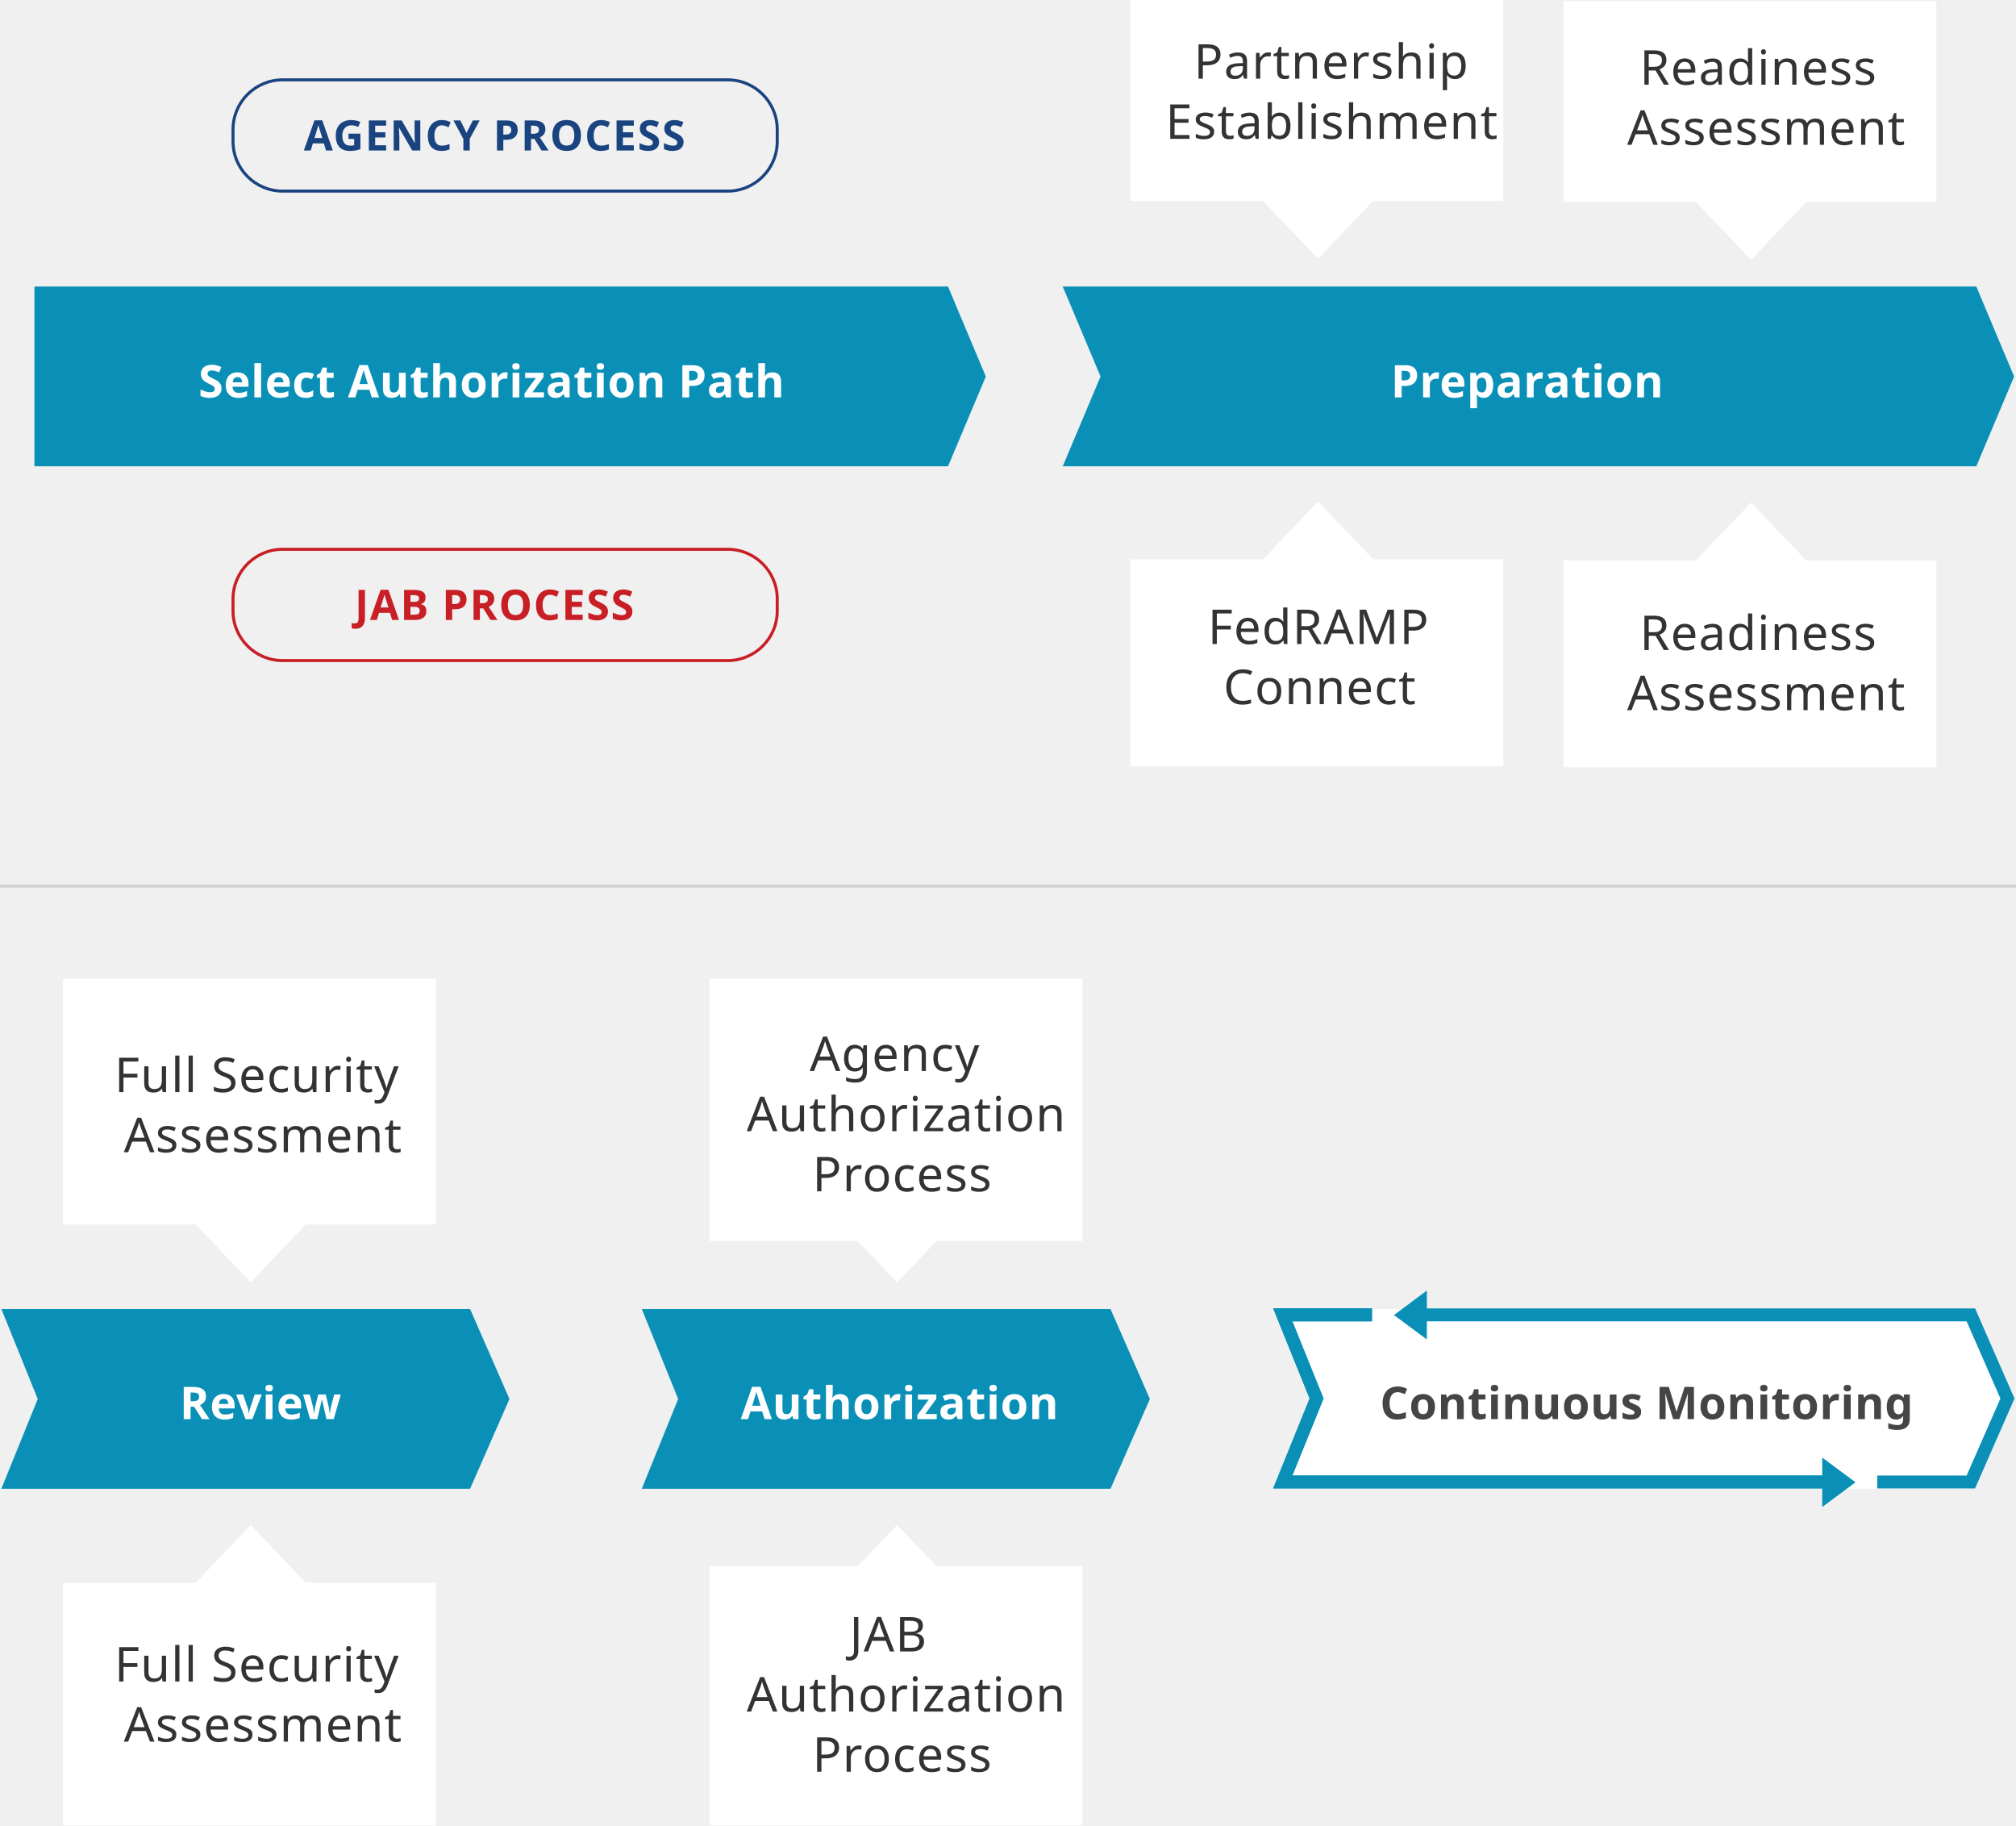
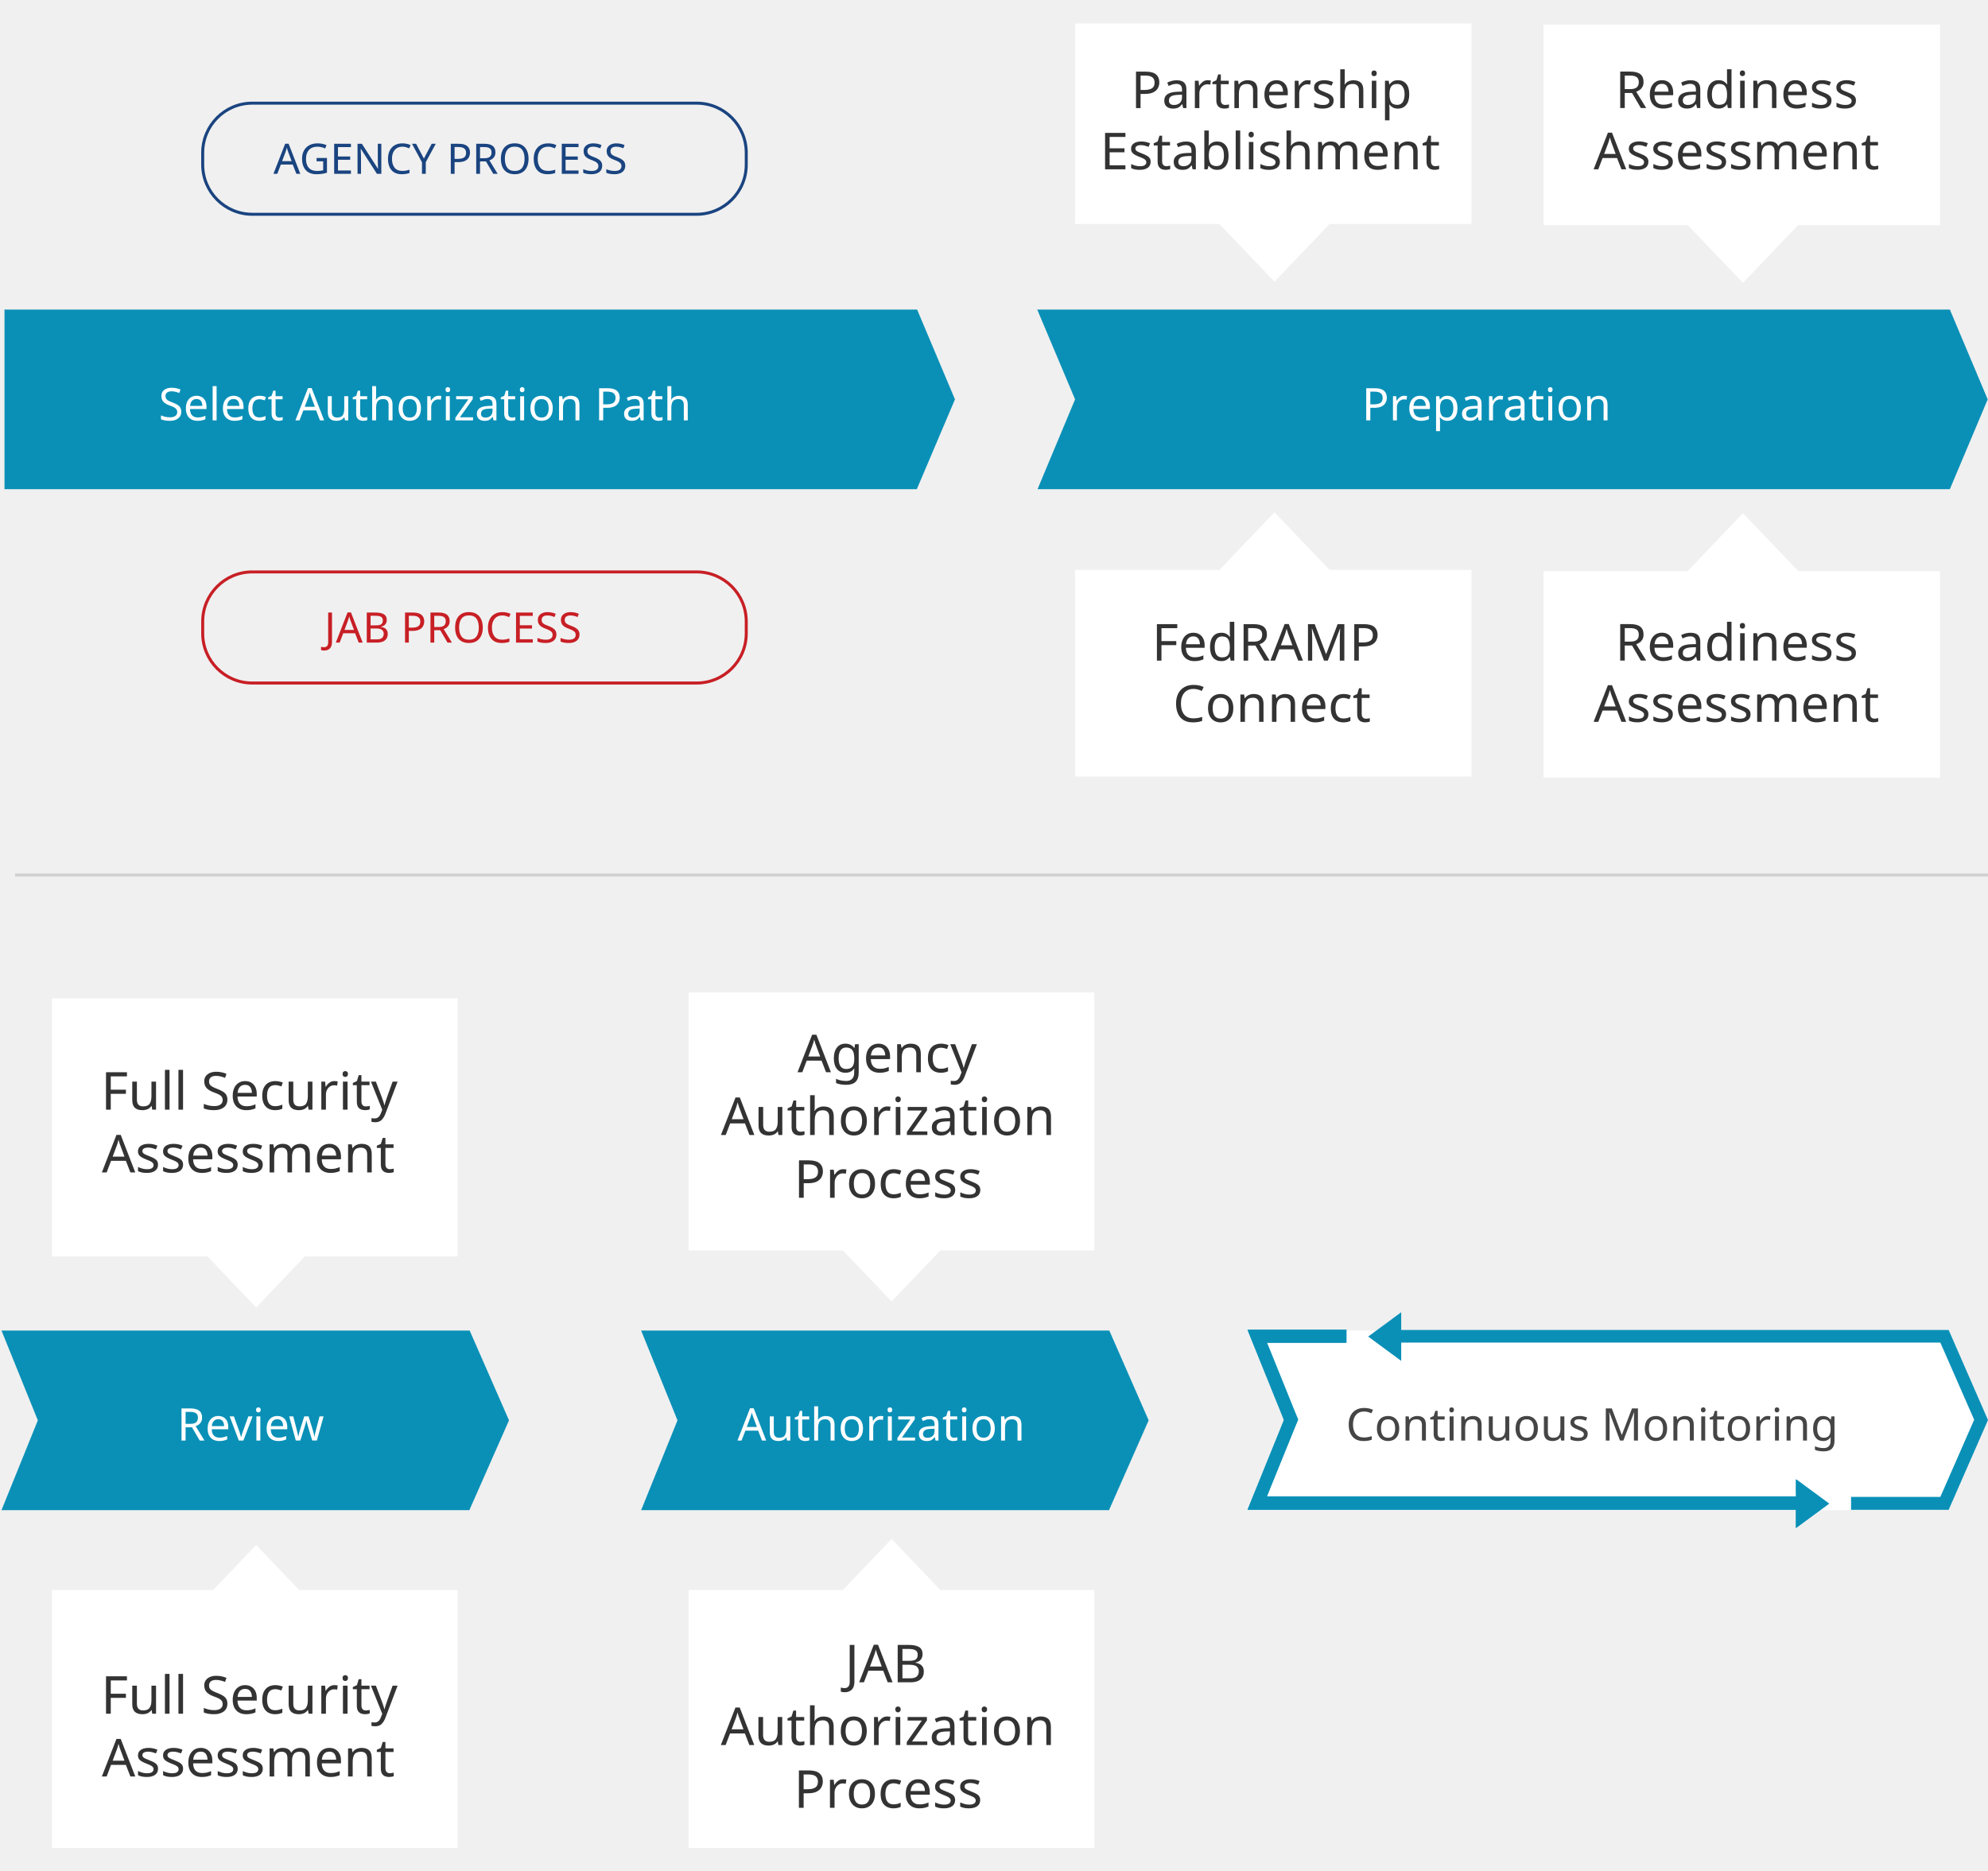
- <svg xmlns="http://www.w3.org/2000/svg" width="670.5" height="607.021" viewBox="0 0 670.5 607.021">
-   <g id="Group_4486" data-name="Group 4486" transform="translate(-83 -342.842)">
-     <rect id="Rectangle_2978" data-name="Rectangle 2978" width="124" height="81.641" transform="translate(104 668.367)" fill="#fff" />
-     <path id="Path_11411" data-name="Path 11411" d="M765.375,1368.636,786.75,1346.2H744Z" transform="translate(-599 -599.41)" fill="#fff" />
-     <rect id="Rectangle_2976" data-name="Rectangle 2976" width="124" height="80.688" transform="translate(104 869.176)" fill="#fff" />
-     <path id="Path_11412" data-name="Path 11412" d="M765.375,1449.367,786.75,1471.8H744Z" transform="translate(-599 -599.41)" fill="#fff" />
-     <rect id="Rectangle_2981" data-name="Rectangle 2981" width="124" height="66.799" transform="translate(459 342.842)" fill="#fff" />
-     <path id="Path_11415" data-name="Path 11415" d="M435.375,1368.269l21.375-22.437H414Z" transform="translate(86 -939.41)" fill="#fff" />
-     <rect id="Rectangle_2982" data-name="Rectangle 2982" width="124" height="68.793" transform="translate(459 528.809)" fill="#fff" />
-     <path id="Path_11416" data-name="Path 11416" d="M435.375,1449l21.375,22.437H414Z" transform="translate(86 -939.41)" fill="#fff" />
-     <rect id="Rectangle_2979" data-name="Rectangle 2979" width="124" height="66.799" transform="translate(603 343.209)" fill="#fff" />
-     <path id="Path_11413" data-name="Path 11413" d="M579.375,1368.636,600.75,1346.2H558Z" transform="translate(86 -939.41)" fill="#fff" />
-     <rect id="Rectangle_2980" data-name="Rectangle 2980" width="124" height="68.793" transform="translate(603 529.176)" fill="#fff" />
-     <path id="Path_11414" data-name="Path 11414" d="M579.375,1449.367,600.75,1471.8H558Z" transform="translate(86 -939.41)" fill="#fff" />
-     <path id="Path_11099" data-name="Path 11099" d="M1079.278,534.961H923.387l12.1-29.854-12.1-29.928h155.891l13.1,29.927Z" transform="translate(-839.937 302.945)" fill="#0a90b7" />
-     <path id="Path_11287" data-name="Path 11287" d="M895.239,534.961H591.387l12.577-29.854-12.577-29.928H895.239l12.577,29.927Z" transform="translate(-154.937 -37.055)" fill="#0a90b7" />
-     <path id="Path_11287-2" data-name="Path 11287" d="M895.239,534.961H591.387V475.179H895.239l12.577,29.927Z" transform="translate(-496.937 -37.055)" fill="#0a90b7" />
-     <text id="Select_Authorization_Path" data-name="Select Authorization Path" transform="translate(250.552 475)" fill="#fff" font-size="15" font-family="Montserrat-ExtraBold, Montserrat" font-weight="800" letter-spacing="0.01em">
-       <tspan x="-101.55" y="0">Select Authorization Path</tspan>
+ <svg xmlns="http://www.w3.org/2000/svg" version="1.1" x="0px" y="0px" viewBox="0 0 662 623" style="enable-background:new 0 0 662 623;" xml:space="preserve">
+   <style type="text/css">
+ 	.st0{fill:#FFFFFF;}
+ 	.st1{fill:#1294C2;}
+ 	.st2{fill:#0A90B7;}
+ 	.st3{font-family:'Montserrat-ExtraBold';}
+ 	.st4{font-size:15px;}
+ 	.st5{fill:none;stroke:#D0D0D0;stroke-width:0.99;}
+ 	.st6{fill:none;}
+ 	.st7{enable-background:new    ;}
+ 	.st8{fill:#333333;}
+ 	.st9{font-family:'Muli-Regular';}
+ 	.st10{font-size:17.434px;}
+ 	.st11{fill:none;stroke:#CC1D1D;stroke-width:1.09;}
+ 	.st12{fill:none;stroke:#1A4480;stroke-width:1.09;}
+ 	.st13{font-size:17px;}
+ 	.st14{fill:none;stroke:#C71F25;}
+ 	.st15{fill:#C71F25;}
+ 	.st16{font-family:'Muli-Black';}
+ 	.st17{font-size:14px;}
+ 	.st18{fill:none;stroke:#1A4480;}
+ 	.st19{fill:#1A4480;}
+ 	.st20{fill:#454545;}
+ </style>
+   <g id="Layer_2">
+ </g>
+   <g id="Layer_4">
+     <path id="Path_11101_1_" class="st0" d="M646,502.9H415.5l13.4-29.9l-13.4-29.9H646l14.5,29.9L646,502.9z" />
+     <path id="Path_11099_1_" class="st2" d="M156.3,502.9H0.5L12.6,473L0.5,443.1h155.9l13.1,29.9L156.3,502.9z" />
+     <path id="Path_11287_1_" class="st2" d="M649.3,162.9H345.5L358,133l-12.6-29.9h303.9l12.6,29.9L649.3,162.9z" />
+     <path id="Path_11287-2" class="st2" d="M305.3,162.9H1.5v-59.8h303.9l12.6,29.9L305.3,162.9z" />
+     <path id="Path_11098_1_" class="st2" d="M369.3,502.9H213.5l12.1-29.9l-12.1-29.9h155.9l13.1,29.9L369.3,502.9z" />
+     <path id="Path_11341_1_" class="st2" d="M425,498.5h-3.2l1.2-3l8.2-20.2l1-2.4l-1-2.4l-8.2-20.3l-1.2-3h26.5v-4.3h-32.9l11.8,29.2   l0.3,0.8l-0.3,0.8l-11.8,29.1h182.6v6.1l11-8.1l-11-8.1v5.9L425,498.5L425,498.5z" />
+     <path id="Path_11342_1_" class="st2" d="M598.1,496.3v-3.7l11,8.1l-11,8.1v-6.1H415.5l11.8-29.1l0.3-0.8l-0.3-0.8l-11.8-29.2h32.9   v4.3h-26.5l1.2,2.9l8.2,20.3l1,2.4l-1,2.4l-8.2,20.2l-1.2,3h176.3L598.1,496.3z" />
+     <path id="Path_11343_1_" class="st2" d="M648.9,502.8h-32.5v-4.3h29.7l0.6-1.3l10.3-23.5l0.4-0.9l-0.4-0.9l-10.3-23.5l-0.6-1.3   H466.6v6.1l-11-8.1l11-8.1v5.9h182.3l13.1,30L648.9,502.8z" />
+   </g>
+   <g id="Layer_3">
+     <rect id="Rectangle_2941_12_" x="229.3" y="529.5" class="st0" width="135.1" height="85.9" />
+     <path id="Path_11091_12_" class="st0" d="M296.9,512.5l23.3,24.4h-46.6L296.9,512.5z" />
+     <rect id="Rectangle_2941_11_" x="229.3" y="330.5" class="st0" width="135.1" height="85.9" />
+     <path id="Path_11091_11_" class="st0" d="M296.9,433.4l23.3-24.4h-46.6L296.9,433.4z" />
+     <rect id="Rectangle_2941_10_" x="17.3" y="529.5" class="st0" width="135.1" height="85.9" />
+     <path id="Path_11091_10_" class="st0" d="M85.3,514.5l23.3,24.4H62L85.3,514.5z" />
+     <rect id="Rectangle_2941_9_" x="17.3" y="332.5" class="st0" width="135.1" height="85.9" />
+     <path id="Path_11091_9_" class="st0" d="M85.3,435.4l23.3-24.4H62L85.3,435.4z" />
+     <rect id="Rectangle_2981" x="358" y="7.8" class="st0" width="132" height="66.8" />
+     <path id="Path_11415" class="st0" d="M424.4,93.8l21.4-22.4H403L424.4,93.8z" />
+     <rect id="Rectangle_2982" x="358" y="189.8" class="st0" width="132" height="68.8" />
+     <path id="Path_11416" class="st0" d="M424.4,170.6l21.4,22.4H403L424.4,170.6z" />
+     <rect id="Rectangle_2979" x="514" y="8.2" class="st0" width="132" height="66.8" />
+     <path id="Path_11413" class="st0" d="M580.4,94.2l21.4-22.4H559L580.4,94.2z" />
+     <rect id="Rectangle_2980" x="514" y="190.2" class="st0" width="132" height="68.8" />
+     <path id="Path_11414" class="st0" d="M580.4,170.9l21.4,22.4H559L580.4,170.9z" />
+     <text transform="matrix(1 0 0 1 52.8363 139.9871)" class="st0 st3 st4">Select Authorization Path</text>
+     <text transform="matrix(1 0 0 1 453.5004 139.9871)" class="st0 st3 st4">Preparation</text>
+     <text transform="matrix(1 0 0 1 58.9873 479.733)" class="st0 st3 st4">Review</text>
+     <text transform="matrix(1 0 0 1 245.5723 479.733)" class="st0 st3 st4">Authorization</text>
+     <line id="Line_282" class="st5" x1="662" y1="291.4" x2="5" y2="291.4" />
+   </g>
+   <g id="Layer_1">
+     <rect x="229.4" y="545.3" class="st6" width="135" height="61.5" />
+     <text transform="matrix(1 0 0 1 281.3427 560.2334)" class="st7">
+       <tspan x="0" y="0" class="st8 st9 st10">JAB </tspan>
+       <tspan x="-41.3" y="20.9" class="st8 st9 st10">Authorization </tspan>
+       <tspan x="-17" y="41.8" class="st8 st9 st10">Process </tspan>
    </text>
-     <text id="Preparation" transform="translate(592.552 475)" fill="#fff" font-size="15" font-family="Montserrat-ExtraBold, Montserrat" font-weight="800" letter-spacing="0.01em">
-       <tspan x="-46.98" y="0">Preparation</tspan>
+     <rect x="229.4" y="342.2" class="st6" width="135" height="61.5" />
+     <text transform="matrix(1 0 0 1 265.5742 357.0739)" class="st7">
+       <tspan x="0" y="0" class="st8 st9 st10">Agency </tspan>
+       <tspan x="-25.5" y="20.9" class="st8 st9 st10">Authorization </tspan>
+       <tspan x="-1.2" y="41.8" class="st8 st9 st10">Process </tspan>
    </text>
-     <text id="Review" transform="translate(95.04 799.746)" fill="#fff" font-size="15" font-family="Montserrat-ExtraBold, Montserrat" font-weight="800" letter-spacing="0.01em">
-       <tspan x="47.726" y="15">Review</tspan>
+     <rect x="17" y="555.8" class="st6" width="135" height="40.6" />
+     <text transform="matrix(1 0 0 1 33.6182 570.6941)" class="st7">
+       <tspan x="0" y="0" class="st8 st9 st10">Full Security </tspan>
+       <tspan x="0.3" y="20.9" class="st8 st9 st10">Assessment</tspan>
    </text>
-     <text id="Full_Security_Assessment" data-name="Full Security  Assessment" transform="translate(168 902)" fill="#333" font-size="16" font-family="ProximaNova-Regular, Proxima Nova" letter-spacing="0.02em">
-       <tspan x="-46.92" y="0">Full Security </tspan>
-       <tspan x="-43.824" y="20">Assessment</tspan>
+     <rect x="17" y="354.6" class="st6" width="135" height="40.6" />
+     <text transform="matrix(1 0 0 1 33.6182 369.5344)" class="st7">
+       <tspan x="0" y="0" class="st8 st9 st10">Full Security </tspan>
+       <tspan x="0.3" y="20.9" class="st8 st9 st10">Assessment</tspan>
    </text>
-     <text id="Full_Security_Assessment-2" data-name="Full Security  Assessment" transform="translate(168 706)" fill="#333" font-size="16" font-family="ProximaNova-Regular, Proxima Nova" letter-spacing="0.02em">
-       <tspan x="-46.92" y="0">Full Security </tspan>
-       <tspan x="-43.824" y="20">Assessment</tspan>
+     <rect x="518" y="21.4" class="st6" width="124" height="39.6" />
+     <text transform="matrix(1 0 0 1 537.8744 35.98)" class="st7">
+       <tspan x="0" y="0" class="st8 st9 st13">Readiness </tspan>
+       <tspan x="-7.2" y="20.4" class="st8 st9 st13">Assessment </tspan>
    </text>
-     <text id="Readiness_Assessment" data-name="Readiness  Assessment" transform="translate(668 559)" fill="#333" font-size="16" font-family="ProximaNova-Regular, Proxima Nova" letter-spacing="0.02em">
-       <tspan x="-39.632" y="0">Readiness </tspan>
-       <tspan x="-43.824" y="20">Assessment</tspan>
+     <rect x="518" y="205.4" class="st6" width="124" height="39.6" />
+     <text transform="matrix(1 0 0 1 537.8744 219.98)" class="st7">
+       <tspan x="0" y="0" class="st8 st9 st13">Readiness </tspan>
+       <tspan x="-7.2" y="20.4" class="st8 st9 st13">Assessment </tspan>
    </text>
-     <text id="Readiness_Assessment-2" data-name="Readiness  Assessment" transform="translate(668 371)" fill="#333" font-size="16" font-family="ProximaNova-Regular, Proxima Nova" letter-spacing="0.02em">
-       <tspan x="-39.632" y="0">Readiness </tspan>
-       <tspan x="-43.824" y="20">Assessment</tspan>
+     <rect x="362" y="21.4" class="st6" width="124" height="39.6" />
+     <text transform="matrix(1 0 0 1 376.6302 35.9941)" class="st7">
+       <tspan x="0" y="0" class="st8 st9 st13">Partnership </tspan>
+       <tspan x="-10.3" y="20.4" class="st8 st9 st13">Establishment</tspan>
    </text>
-     <text id="Partnership_Establishment" data-name="Partnership Establishment" transform="translate(465 356)" fill="#333" font-size="16" font-family="ProximaNova-Regular, Proxima Nova" letter-spacing="0.02em">
-       <tspan x="15.076" y="13">Partnership </tspan>
-       <tspan x="5.66" y="33">Establishment</tspan>
+     <rect x="362" y="205.4" class="st6" width="124" height="39.6" />
+     <text transform="matrix(1 0 0 1 383.5916 219.9942)" class="st7">
+       <tspan x="0" y="0" class="st8 st9 st13">FedRAMP </tspan>
+       <tspan x="7" y="20.4" class="st8 st9 st13">Connect</tspan>
    </text>
-     <text id="FedRAMP_Connect" data-name="FedRAMP Connect" transform="translate(478 544)" fill="#333" font-size="16" font-family="ProximaNova-Regular, Proxima Nova" letter-spacing="0.02em">
-       <tspan x="6.724" y="13">FedRAMP </tspan>
-       <tspan x="11.9" y="33">Connect</tspan>
-     </text>
-     <g id="Component_62_69" data-name="Component 62 – 69" transform="translate(160 525)">
-       <g id="Base" fill="none" stroke="#c71f25" stroke-width="1">
-         <rect width="182" height="38" rx="17" stroke="none" />
-         <rect x="0.5" y="0.5" width="181" height="37" rx="16.5" fill="none" />
+     <g id="Component_62_69" transform="translate(77 182.158)">
+       <g id="Base_1_">
+         <path class="st6" d="M7,7.8h148c9.4,0,17,7.6,17,17v4c0,9.4-7.6,17-17,17H7c-9.4,0-17-7.6-17-17v-4C-10,15.4-2.4,7.8,7,7.8z" />
+         <path class="st14" d="M7,8.3h148c9.1,0,16.5,7.4,16.5,16.5v4c0,9.1-7.4,16.5-16.5,16.5H7c-9.1,0-16.5-7.4-16.5-16.5v-4     C-9.5,15.7-2.1,8.3,7,8.3z" />
      </g>
-       <text id="JAB_PROCESS" data-name="JAB PROCESS" transform="translate(92 24)" fill="#c71f25" font-size="14" font-family="Muli-Black, Muli" font-weight="800" letter-spacing="0.03em">
-         <tspan x="-51.002" y="0">JAB PROCESS</tspan>
-       </text>
+       <text transform="matrix(1 0 0 1 31.0063 31.8291)" class="st15 st16 st17">JAB PROCESS</text>
    </g>
-     <g id="Component_62_70" data-name="Component 62 – 70" transform="translate(160 368.895)">
-       <g id="Base-2" data-name="Base" fill="none" stroke="#1a4480" stroke-width="1">
-         <rect width="182" height="38" rx="17" stroke="none" />
-         <rect x="0.5" y="0.5" width="181" height="37" rx="16.5" fill="none" />
+     <g id="Component_62_70" transform="translate(77 26.053)">
+       <g id="Base-2_1_">
+         <path class="st6" d="M7,7.8h148c9.4,0,17,7.6,17,17v4c0,9.4-7.6,17-17,17H7c-9.4,0-17-7.6-17-17v-4C-10,15.4-2.4,7.8,7,7.8z" />
+         <path class="st18" d="M7,8.3h148c9.1,0,16.5,7.4,16.5,16.5v4c0,9.1-7.4,16.5-16.5,16.5H7c-9.1,0-16.5-7.4-16.5-16.5v-4     C-9.5,15.7-2.1,8.3,7,8.3z" />
      </g>
-       <text id="Agency_PROCESS" data-name="Agency PROCESS" transform="translate(92 24)" fill="#1a4480" font-size="14" font-family="Muli-Black, Muli" font-weight="800" letter-spacing="0.03em">
-         <tspan x="-67.949" y="0">AGENCY PROCESS</tspan>
-       </text>
+       <text transform="matrix(1 0 0 1 14.0593 31.829)" class="st19 st16 st17">AGENCY PROCESS</text>
    </g>
-     <rect id="Rectangle_2977" data-name="Rectangle 2977" width="124" height="87.151" transform="translate(319 668.367)" fill="#fff" />
-     <path id="Path_11410" data-name="Path 11410" d="M952.375,1368.636,973.75,1346.2H931Z" transform="translate(-571 -599.41)" fill="#fff" />
-     <rect id="Rectangle_2975" data-name="Rectangle 2975" width="124" height="86.198" transform="translate(319 863.664)" fill="#fff" />
-     <path id="Path_11409" data-name="Path 11409" d="M952.375,1449.367,973.75,1471.8H931Z" transform="translate(-571 -599.41)" fill="#fff" />
-     <text id="JAB_Authorization_Process" data-name="JAB  Authorization  Process" transform="translate(382 892)" fill="#333" font-size="16" font-family="ProximaNova-Regular, Proxima Nova" letter-spacing="0.02em">
-       <tspan x="-16.44" y="0">JAB </tspan>
-       <tspan x="-50.656" y="20">Authorization </tspan>
-       <tspan x="-28.784" y="40">Process</tspan>
-     </text>
-     <text id="Agency_Authorization_Process" data-name="Agency  Authorization  Process" transform="translate(382 699)" fill="#333" font-size="16" font-family="ProximaNova-Regular, Proxima Nova" letter-spacing="0.02em">
-       <tspan x="-29.704" y="0">Agency </tspan>
-       <tspan x="-50.656" y="20">Authorization </tspan>
-       <tspan x="-28.784" y="40">Process</tspan>
-     </text>
-     <path id="Path_11098" data-name="Path 11098" d="M1264.278,534.961H1108.387l12.1-29.854-12.1-29.928h155.891l13.1,29.927Z" transform="translate(-811.937 302.945)" fill="#0a90b7" />
-     <path id="Path_11101" data-name="Path 11101" d="M1523.9,534.961H1293.387l13.383-29.854-13.383-29.928H1523.9l14.489,29.927Z" transform="translate(-786.937 302.945)" fill="#fff" />
-     <path id="Path_11341" data-name="Path 11341" d="M1302.947,530.555h-3.185l1.2-2.953,8.2-20.23.978-2.415-.976-2.416-8.211-20.314-1.193-2.952h26.489v-4.3h-32.862l11.789,29.167.325.8-.326.805-11.788,29.091h182.637v6.1l10.955-8.137-10.955-8.138v5.884H1302.947Z" transform="translate(-786.937 302.945)" fill="#0a90b7" />
-     <path id="Path_11342" data-name="Path 11342" d="M1476.028,528.409v-3.738l10.955,8.138-10.955,8.138v-6.1H1293.387l11.785-29.087.326-.8-.325-.806-11.786-29.175h32.854v4.293h-26.489l1.192,2.949,8.211,20.317.977,2.416-.979,2.416-8.2,20.23-1.2,2.952H1476.02Z" transform="translate(-786.937 302.945)" fill="#0a90b7" />
-     <path id="Path_11343" data-name="Path 11343" d="M1526.825,534.847h-32.538v-4.292h29.735l.563-1.286,10.291-23.458.378-.86-.378-.863-10.3-23.529-.562-1.286H1344.5v6.056l-10.955-8.138,10.955-8.137v5.927h182.325l13.115,29.97Z" transform="translate(-786.937 302.945)" fill="#0a90b7" />
-     <text id="Authorization" transform="translate(308.04 799.746)" fill="#fff" font-size="15" font-family="Montserrat-ExtraBold, Montserrat" font-weight="800" letter-spacing="0.01em">
-       <tspan x="21.334" y="15">Authorization</tspan>
-     </text>
-     <text id="Continuous_Monitoring" data-name="Continuous Monitoring" transform="translate(530.063 799.746)" fill="#454545" font-size="15" font-family="Montserrat-ExtraBold, Montserrat" font-weight="800" letter-spacing="0.01em">
-       <tspan x="11.89" y="15">Continuous Monitoring</tspan>
-     </text>
-     <line id="Line_282" data-name="Line 282" x1="670.5" transform="translate(83 637.5)" fill="none" stroke="#d0d0d0" stroke-width="1" />
+     <text transform="matrix(1 0 0 1 448.2013 479.733)" class="st20 st3 st4">Continuous Monitoring</text>
  </g>
</svg>
